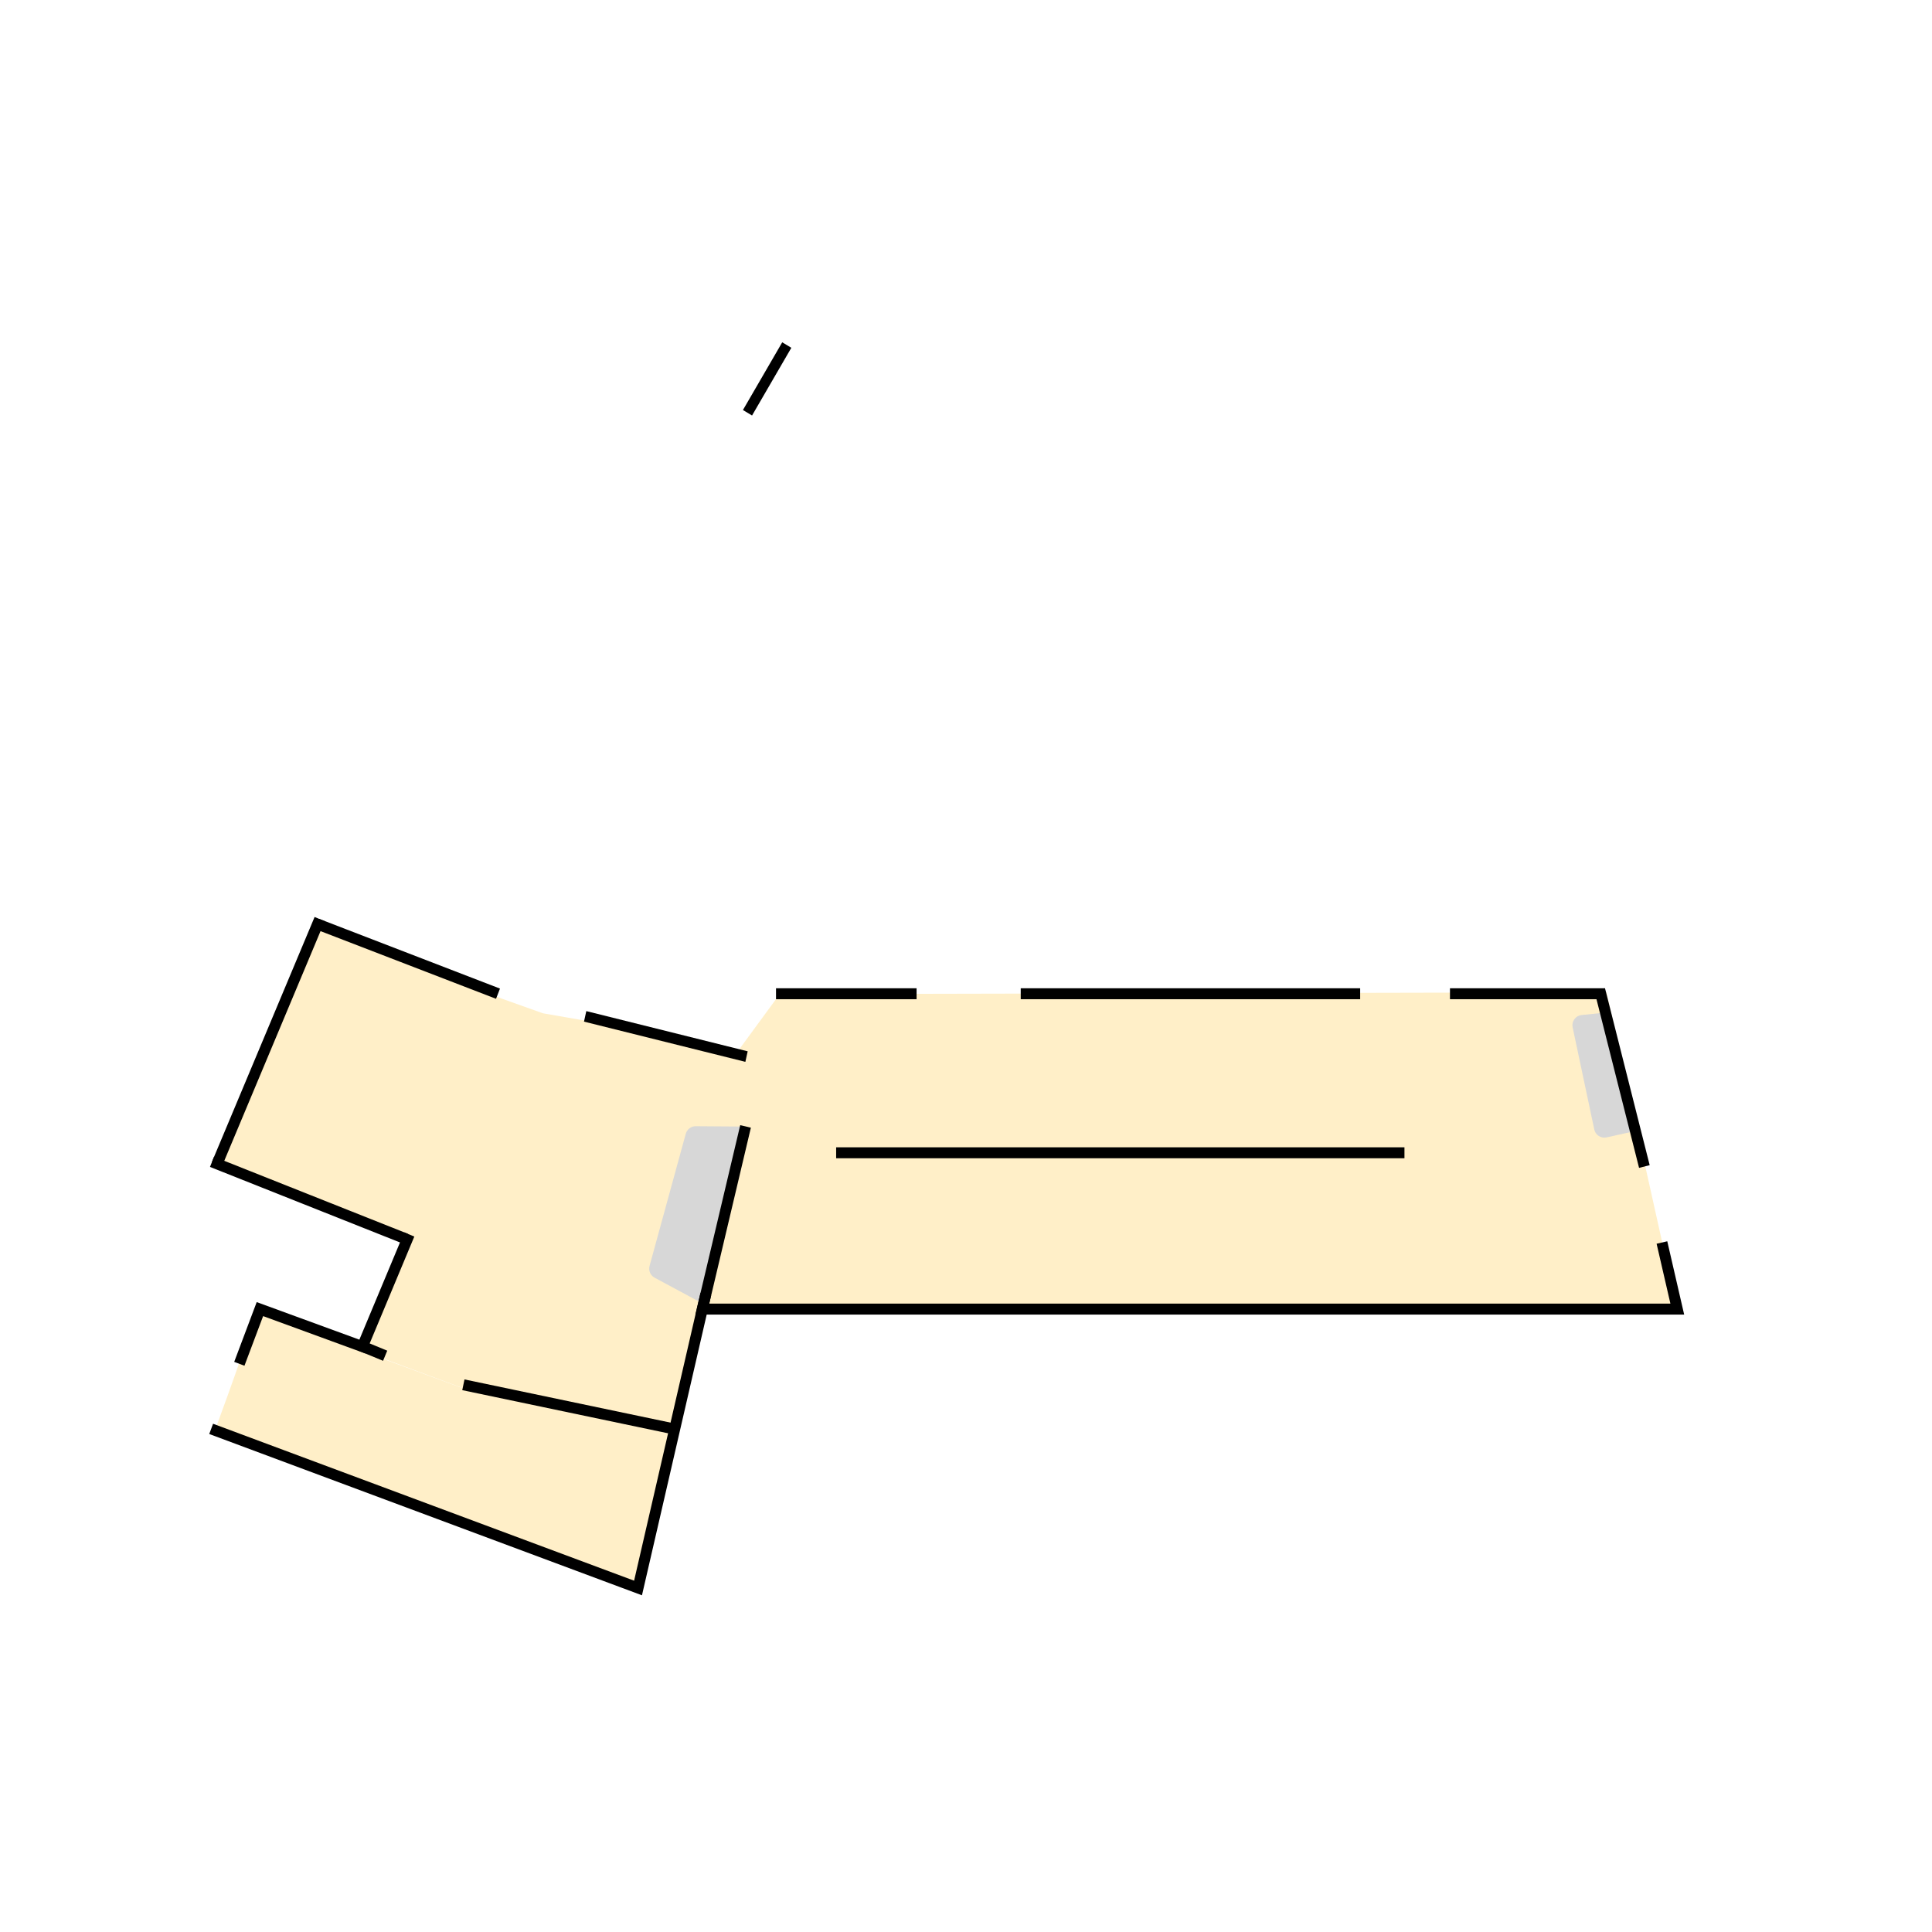
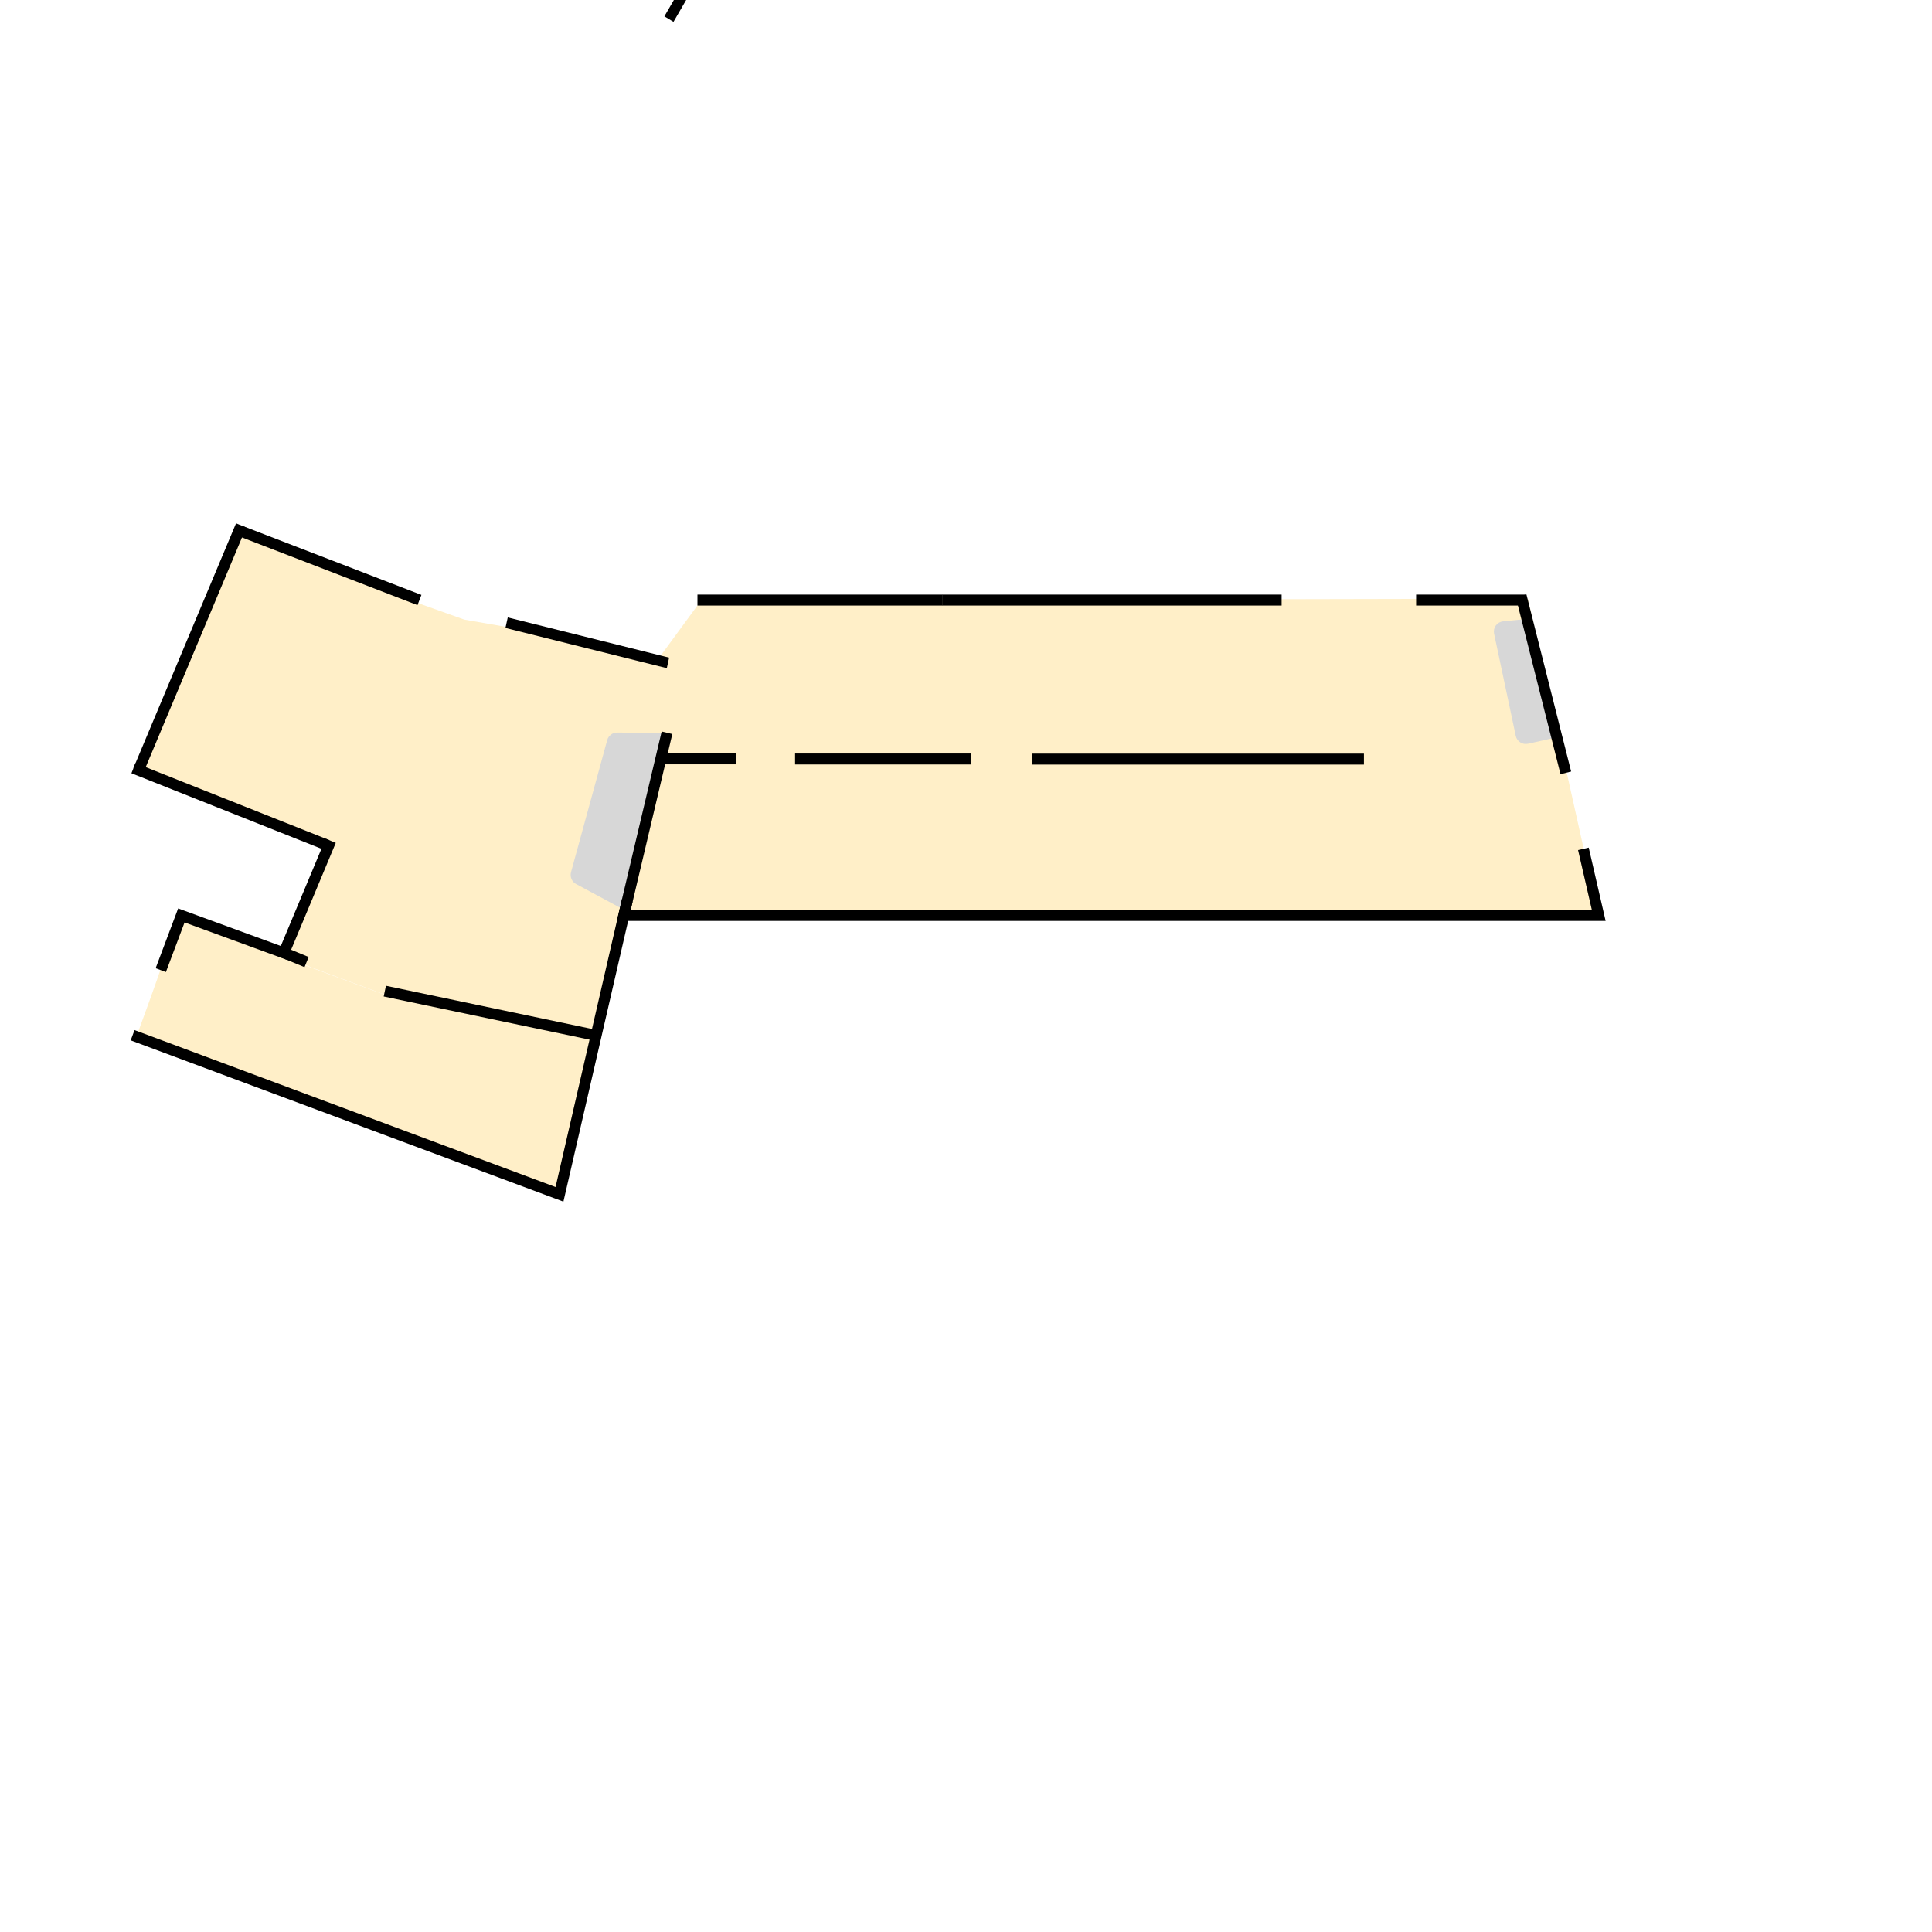
<svg xmlns="http://www.w3.org/2000/svg" viewBox="0 0 500 500">
-   <g transform="matrix(0.177119, 0, 0, 0.177119, 27.34336, 94.89157)" serifid="Color areas" style="">
+   <g transform="matrix(0.177119, 0, 0, 0.177119, 7.013498, -6.990414)" serifid="Color areas" style="">
    <g transform="matrix(1.339969, 0, 0.012699, 0.977202, -504.8528, -17.13793)" style="">
      <path d="M 1102.211 956.653 L 850.51 1419.32 L 2076.283 1423.405 L 2004.348 953.055 L 1115.449 955.677 L 1102.211 956.653 Z" fill="#ffefc8" style="" />
    </g>
    <g transform="translate(15 -35)">
      <path d="M 299.92 856.67 L 563.92 958.45 L 623.89 979.824 L 691.259 991.55 L 945.689 1051.131 L 822.049 1594.651 L 513.319 1529.921 L 399.019 1487.491 L 363.703 1472.941 L 431.432 1317.061 L 151.42 1201.523 L 299.922 856.671 L 299.92 856.67 Z" fill="#ffefc8" />
    </g>
    <g transform="translate(15 -35)">
      <path d="M 181.487 1485.533 C 181.949 1449.907 210.385 1417.054 210.385 1417.054 L 217.784 1419.33 L 400.524 1488.44 L 511.744 1529.45 L 820.994 1595.28 L 767.212 1826.82 L 144.842 1588.843 C 144.842 1588.843 181.436 1489.492 181.487 1485.533 Z" fill="#ffefc8" />
    </g>
  </g>
-   <g transform="matrix(0.177119, 0, 0, 0.177119, 26.34636, 93.60683)" serifid="Grey areas" style="">
+   <g transform="matrix(0.177119, 0, 0, 0.177119, 6.016496, -8.275143)" serifid="Grey areas" style="">
    <g transform="translate(15 -35)">
      <path d="m2187.8 985.51s-23.63 2.38-40.5 4.079c-4.24 0.427-8.1 2.637-10.62 6.078-2.51 3.441-3.44 7.79-2.56 11.96 7.39 34.82 24.56 115.85 31.64 149.26 0.83 3.92 3.19 7.34 6.56 9.51 3.36 2.17 7.46 2.9 11.37 2.03 17.48-3.89 44.23-9.84 44.23-9.84" fill="#d7d7d7" />
    </g>
    <g transform="matrix(.89521 .44564 -.65865 1.3231 -372 -1161.3)">
      <path d="m2187.8 985.51s-42.41 14.023-62.52 20.677c-6.11 2.02-9.45 6.56-8.14 11.08 7.41 25.44 31.17 107.06 38.69 132.9 1.35 4.65 7.26 8.04 14.25 8.19 24.78 0.53 79.51 1.7 79.51 1.7" fill="#d7d7d7" />
    </g>
  </g>
-   <g transform="matrix(0.177119, 0, 0, 0.177119, 26.34636, 93.60683)" style="">
+   <g transform="matrix(0.177119, 0, 0, 0.177119, 6.016496, -8.275143)" style="">
    <g transform="translate(15 -35)">
      <path d="M 303.316 849.436 L 153.283 1207.344" fill="none" stroke="#000" stroke-width="16px" />
    </g>
    <g transform="translate(15 -35)">
      <path d="M 146.032 1204.139 L 429.31 1316.73" fill="none" stroke="#000" stroke-width="16px" />
    </g>
    <g transform="translate(15 -35)">
      <path d="M 434.248 1310.247 L 365.787 1474.108 L 216.026 1419.31 L 185.943 1499.24" fill="none" stroke="#000" stroke-width="16px" />
    </g>
    <g transform="translate(15 -35)">
      <path d="m363.7 1472.9 35.316 14.55" fill="none" stroke="#000" stroke-width="16px" />
    </g>
    <g transform="translate(15 -35)">
      <path d="m513.32 1529.9 308.73 64.73" fill="none" stroke="#000" stroke-width="16px" />
    </g>
    <g transform="translate(161.74 -385.74)">
      <path d="m153.18 1207.4 264 101.78" fill="none" stroke="#000" stroke-width="16px" />
    </g>
    <g transform="matrix(0.926731, 0, 0, 0.986266, 531.8021, -233.0637)" style="">
      <path d="m188.24 1206.2 254.43 59.58" fill="none" stroke="#000" stroke-width="16px" />
    </g>
-     <g transform="translate(15 -35)">
-       <path d="m1058 1190.9h830.39" fill="none" stroke="#000" stroke-width="16px" />
+     <g transform="matrix(0.901394, 0, 0, 1, 201.2067, -35)" style="">
+       <path d="M 1412.157 1190.9 L 1950.03 1190.9" fill="none" stroke="#000" stroke-width="16px" style="" />
+       <path d="M 1027.919 1190.738 L 1312.603 1190.738" fill="none" stroke="#000" stroke-width="16px" style="" />
    </g>
    <g transform="translate(16 -35)">
      <path d="M 2263.6 1322 L 2286.04 1419.3 L 861.44 1419.3 L 924.614 1152.397" fill="none" stroke="#000" stroke-width="16px" />
    </g>
    <g transform="translate(16 -35)">
      <path d="M 2172.636 952.318 L 2237.94 1210.97" fill="none" stroke="#000" stroke-width="16px" />
    </g>
    <g transform="matrix(-1 0 0 1 3162.4 -35)">
      <path d="m2226.8 1162.6 59.19 256.72" fill="none" stroke="#000" stroke-width="1px" />
    </g>
    <g transform="translate(-39.385 205.39)">
      <path d="M 921.96 1156.8 L 822.905 1586.42 L 199.168 1353.943" fill="none" stroke="#000" stroke-width="16px" />
    </g>
-     <g transform="translate(15 -35)">
+     <g transform="matrix(1.742216, 0, 0, 1, -705.0458, -35)" style="">
      <path d="m970.13 958.52h205.39" fill="none" stroke="#000" stroke-width="16px" />
+       <path d="M 937.883 1190.516 L 1002.46 1190.516" fill="none" stroke="#000" stroke-width="16px" style="" />
    </g>
    <g transform="translate(15 -35)">
      <path d="m1327.7 958.52h495.98" fill="none" stroke="#000" stroke-width="16px" />
    </g>
-     <g transform="translate(15 -35)">
+     <g transform="matrix(0.710709, 0, 0, 1, 645.8446, -35)" style="">
      <path d="m1954.9 958.52h225.76" fill="none" stroke="#000" stroke-width="16px" />
    </g>
    <g transform="matrix(0.427479, 0, 0, 0.284086, 796.2219, 671.4922)" style="" />
    <g transform="matrix(0.268044, -0.438742, 0.82867, 0.506272, -110.8696, 14.97327)" style="transform-origin: 1072.83px 958.52px;">
      <path d="M 970.13 958.52 L 1192.518 955.846" fill="none" stroke="#000" stroke-width="16px" />
    </g>
  </g>
</svg>
